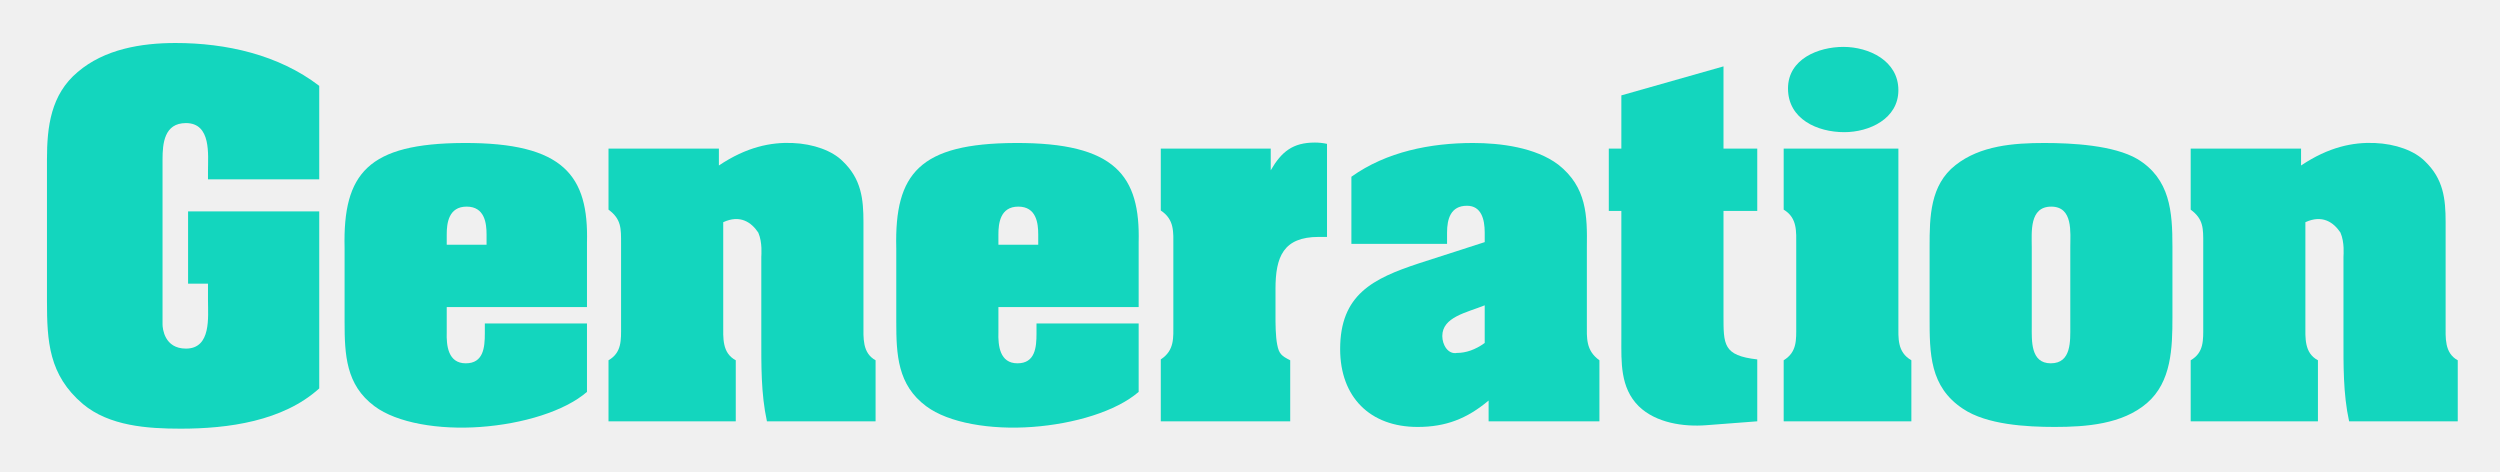
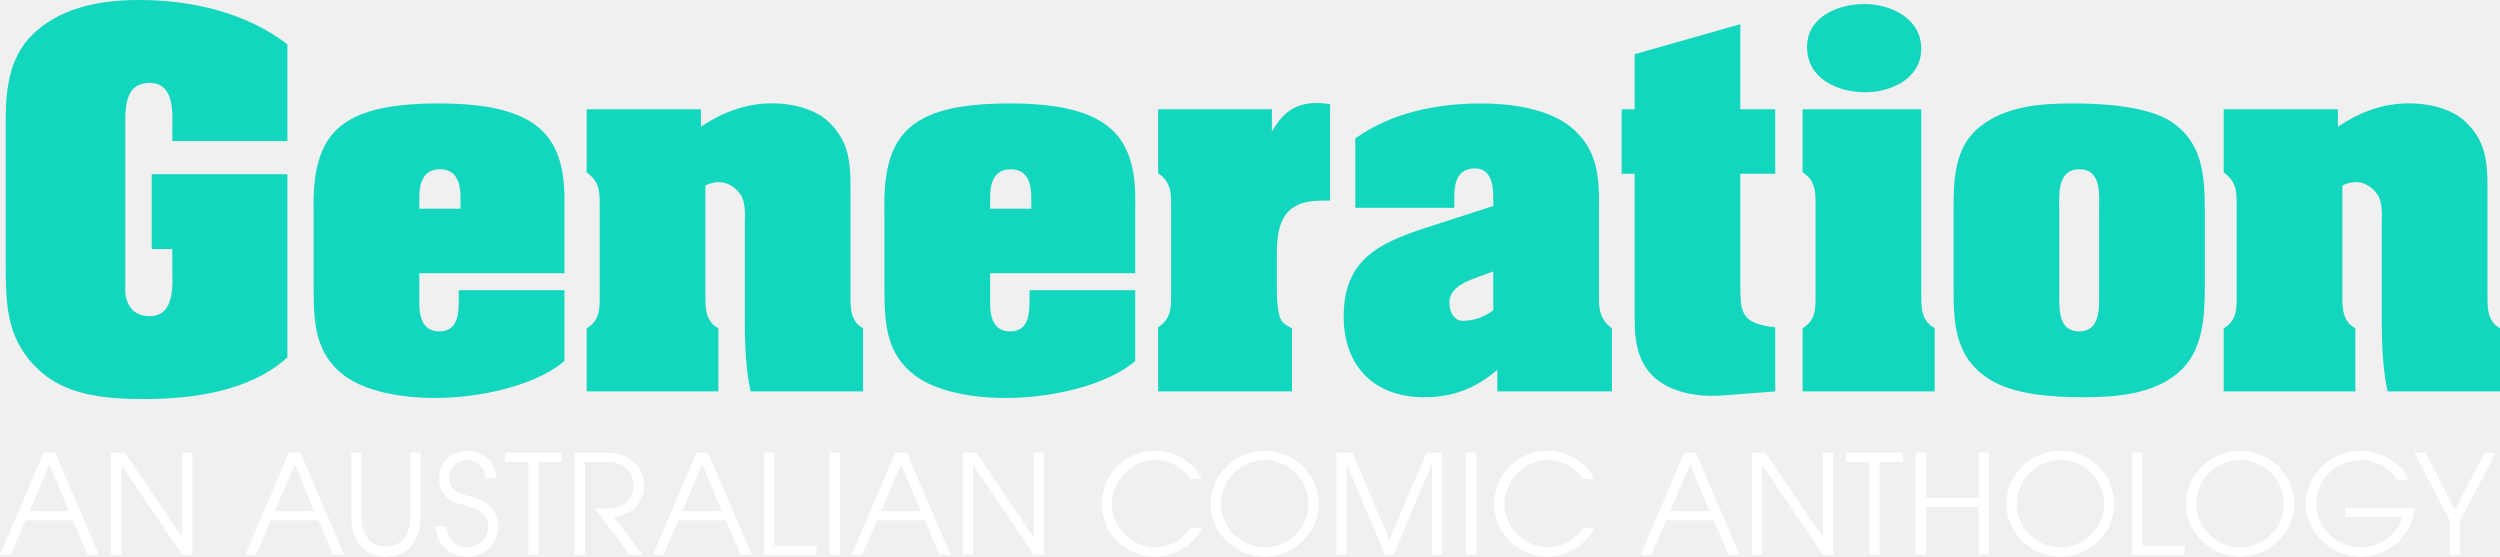
- <svg xmlns="http://www.w3.org/2000/svg" version="1.1" id="Layer_1" x="0px" y="0px" width="407.247px" height="76.811px" viewBox="0 0 407.247 76.811" enable-background="new 0 0 407.247 76.811" xml:space="preserve">
+ <svg xmlns="http://www.w3.org/2000/svg" version="1.1" id="Layer_1" x="0px" y="0px" width="393.612px" height="87.63px" viewBox="0 0 393.612 87.63" enable-background="new 0 0 393.612 87.63" xml:space="preserve">
  <g>
-     <path fill="#13D6BE" d="M52.002,29.216H33.881v-1.339c0-2.68,0.564-7.827-3.596-7.827c-3.525,0-3.808,3.314-3.808,5.923v26.865   c0,0.635,0.282,3.949,3.808,3.949c4.16,0,3.596-5.148,3.596-7.898v-2.68h-3.244V34.434h21.365v28.839   c-5.923,5.359-14.878,6.557-22.563,6.557c-5.429,0-11.634-0.422-15.936-4.018c-5.57-4.725-5.852-10.225-5.852-16.854V25.973   c0-5.358,0.634-10.576,5.006-14.243c4.372-3.737,10.365-4.725,15.936-4.725c8.25,0,16.782,1.904,23.41,6.981V29.216z" />
-     <path fill="#13D6BE" d="M56.132,40.357c-0.282-12.127,3.808-16.993,19.391-17.064c16.358-0.07,20.377,5.359,20.096,16.218v10.506   H72.772v4.09c-0.07,2.186,0.211,5.076,3.103,5.076s3.103-2.609,3.103-4.865v-1.621h16.641v11.141   c-3.667,3.172-10.506,5.217-17.346,5.711c-6.769,0.494-13.609-0.635-17.275-3.385c-4.654-3.455-4.865-8.391-4.865-13.75V40.357z    M79.259,38.171c0-1.763-0.282-4.513-3.243-4.513s-3.244,2.75-3.244,4.513v1.692h6.487V38.171z" />
-     <path fill="#13D6BE" d="M117.106,26.96c4.513-3.032,8.461-3.808,11.987-3.667c3.455,0.142,6.487,1.27,8.179,2.962   c3.032,2.891,3.384,6.135,3.384,9.942v16.64c0,2.186-0.211,4.654,1.975,5.852v9.943h-17.698c-0.987-4.514-0.917-9.238-0.917-13.82   V41.837c0-0.281,0.212-2.327-0.493-3.949c-1.128-1.691-2.961-2.961-5.711-1.691v16.64c0,2.186-0.212,4.654,2.044,5.852v9.943   h-20.73v-9.943c2.186-1.268,2.045-3.312,2.045-5.57V39.652c0-2.397,0.07-3.949-2.045-5.5V24.21h17.98V26.96z" />
-     <path fill="#13D6BE" d="M145.999,40.357c-0.282-12.127,3.808-16.993,19.391-17.064c16.358-0.07,20.377,5.359,20.096,16.218v10.506   H162.64v4.09c-0.07,2.186,0.211,5.076,3.103,5.076s3.103-2.609,3.103-4.865v-1.621h16.641v11.141   c-3.667,3.172-10.506,5.217-17.346,5.711c-6.769,0.494-13.609-0.635-17.275-3.385c-4.654-3.455-4.865-8.391-4.865-13.75V40.357z    M169.126,38.171c0-1.763-0.282-4.513-3.243-4.513s-3.244,2.75-3.244,4.513v1.692h6.487V38.171z" />
-     <path fill="#13D6BE" d="M207.002,27.735c1.762-3.032,3.596-4.513,7.191-4.513c0.635,0,1.34,0.07,1.975,0.212v15.159h-1.34   c-5.781,0-7.051,3.244-7.051,8.462v4.301c0,1.41,0,3.385,0.281,4.795c0.283,1.48,0.705,1.832,2.115,2.537v9.943h-21.082V58.548   c2.256-1.48,2.045-3.525,2.045-5.852V40.146c0-2.328,0.211-4.373-2.045-5.853V24.21h17.91V27.735z" />
-     <path fill="#13D6BE" d="M242.493,65.248c-3.525,2.961-6.98,4.301-11.564,4.301c-7.756,0-12.621-4.865-12.621-12.691   c0-8.885,5.358-11.494,12.832-13.961l10.719-3.456v-1.552c0-2.186-0.564-4.371-2.891-4.371c-2.68,0-3.244,2.186-3.244,4.371v1.834   H220.14v-10.93c5.712-4.09,12.903-5.5,19.813-5.5c4.442,0,10.154,0.705,13.891,3.526c4.654,3.666,4.725,8.32,4.654,13.467v12.41   c0,2.326-0.212,4.371,2.045,5.992v9.943h-18.051V65.248z M241.858,49.736c-2.962,1.197-6.91,1.902-6.91,5.006   c0,1.41,0.916,3.031,2.396,2.75c1.41,0,2.962-0.494,4.514-1.623V49.736z" />
-     <path fill="#13D6BE" d="M280.756,24.21h5.499v10.153h-5.499v16.994c0,4.795-0.071,6.557,5.499,7.191v10.084l-8.319,0.635   c-3.668,0.281-8.18-0.354-11-3.104c-3.032-3.031-2.82-7.191-2.82-11.07v-20.73h-2.045V24.21h2.045v-8.673l16.641-4.725V24.21z" />
-     <path fill="#13D6BE" d="M309.245,52.837c0,2.256-0.211,4.512,2.115,5.852v9.943h-20.801v-9.943c2.186-1.34,2.045-3.312,2.045-5.57   V40.005c0-2.257,0.211-4.513-2.045-5.853V24.21h18.686V52.837z M291.264,14.409c0-4.795,4.936-6.77,9.025-6.77   c4.16,0,8.955,2.257,8.955,7.052c0,4.653-4.725,6.839-8.814,6.839C296.059,21.53,291.264,19.415,291.264,14.409z" />
-     <path fill="#13D6BE" d="M353.887,51.708c0,4.936-0.141,10.508-4.16,13.961c-4.02,3.455-9.942,3.879-15.02,3.879   c-4.582,0-11.07-0.352-14.947-2.961c-5.43-3.596-5.43-9.025-5.43-14.879V40.146c0-4.795,0.07-10.013,4.23-13.256   c4.02-3.173,9.449-3.597,14.455-3.597c4.512,0,11.281,0.353,15.16,2.609c5.358,3.243,5.711,8.603,5.711,14.244V51.708z    M330.971,53.119c0,2.398-0.212,6.064,3.103,6.064c3.384,0,3.173-3.666,3.173-6.064V40.287c0-2.398,0.494-6.628-3.103-6.628   s-3.173,4.16-3.173,6.628V53.119z" />
-     <path fill="#13D6BE" d="M374.839,26.96c4.513-3.032,8.461-3.808,11.987-3.667c3.455,0.142,6.486,1.27,8.179,2.962   c3.032,2.891,3.384,6.135,3.384,9.942v16.64c0,2.186-0.211,4.654,1.975,5.852v9.943h-17.697c-0.988-4.514-0.918-9.238-0.918-13.82   V41.837c0-0.281,0.213-2.327-0.492-3.949c-1.129-1.691-2.963-2.961-5.712-1.691v16.64c0,2.186-0.212,4.654,2.044,5.852v9.943   h-20.729v-9.943c2.187-1.268,2.045-3.312,2.045-5.57V39.652c0-2.397,0.07-3.949-2.045-5.5V24.21h17.98V26.96z" />
+     <path fill="#13D6BE" d="M45.25,22.211H27.129v-1.339c0-2.68,0.564-7.827-3.596-7.827c-3.525,0-3.808,3.314-3.808,5.923v26.865   c0,0.635,0.282,3.949,3.808,3.949c4.16,0,3.596-5.148,3.596-7.898v-2.68h-3.244V27.429H45.25v28.839   c-5.923,5.359-14.878,6.557-22.563,6.557c-5.429,0-11.634-0.422-15.936-4.018c-5.57-4.725-5.852-10.225-5.852-16.853V18.968   c0-5.358,0.634-10.576,5.006-14.243C10.277,0.987,16.271,0,21.841,0c8.25,0,16.782,1.904,23.41,6.981V22.211z" />
+     <path fill="#13D6BE" d="M49.38,33.353c-0.282-12.128,3.808-16.993,19.391-17.064c16.358-0.07,20.377,5.359,20.096,16.218v10.506   H66.021v4.09c-0.07,2.186,0.211,5.076,3.103,5.076s3.103-2.609,3.103-4.865v-1.621h16.641v11.141   c-3.667,3.172-10.506,5.217-17.346,5.711c-6.769,0.494-13.609-0.635-17.275-3.385c-4.654-3.455-4.865-8.391-4.865-13.75V33.353z    M72.508,31.166c0-1.763-0.282-4.513-3.243-4.513s-3.244,2.75-3.244,4.513v1.692h6.487V31.166z" />
+     <path fill="#13D6BE" d="M110.355,19.955c4.513-3.032,8.461-3.808,11.987-3.667c3.455,0.142,6.487,1.27,8.179,2.962   c3.032,2.891,3.384,6.135,3.384,9.942v16.64c0,2.186-0.211,4.654,1.975,5.852v9.943h-17.698c-0.987-4.514-0.917-9.238-0.917-13.82   V34.833c0-0.282,0.212-2.327-0.493-3.949c-1.128-1.691-2.961-2.961-5.711-1.691v16.64c0,2.186-0.212,4.654,2.044,5.852v9.943   h-20.73v-9.943c2.186-1.268,2.045-3.312,2.045-5.57V32.647c0-2.397,0.07-3.949-2.045-5.5v-9.942h17.98V19.955z" />
+     <path fill="#13D6BE" d="M139.248,33.353c-0.282-12.128,3.808-16.993,19.391-17.064c16.358-0.07,20.377,5.359,20.096,16.218v10.506   h-22.846v4.09c-0.07,2.186,0.211,5.076,3.103,5.076s3.103-2.609,3.103-4.865v-1.621h16.641v11.141   c-3.667,3.172-10.506,5.217-17.346,5.711c-6.769,0.494-13.609-0.635-17.275-3.385c-4.654-3.455-4.865-8.391-4.865-13.75V33.353z    M162.375,31.166c0-1.763-0.282-4.513-3.243-4.513s-3.244,2.75-3.244,4.513v1.692h6.487V31.166z" />
+     <path fill="#13D6BE" d="M200.251,20.73c1.762-3.032,3.596-4.513,7.191-4.513c0.635,0,1.34,0.07,1.975,0.212v15.159h-1.34   c-5.781,0-7.051,3.244-7.051,8.462v4.301c0,1.411,0,3.385,0.281,4.795c0.283,1.48,0.705,1.832,2.115,2.537v9.943h-21.082V51.543   c2.256-1.48,2.045-3.525,2.045-5.852V33.141c0-2.327,0.211-4.372-2.045-5.853V17.205h17.91V20.73z" />
+     <path fill="#13D6BE" d="M235.741,58.243c-3.525,2.961-6.98,4.301-11.564,4.301c-7.756,0-12.621-4.865-12.621-12.691   c0-8.885,5.358-11.494,12.832-13.961l10.719-3.455v-1.552c0-2.186-0.564-4.371-2.891-4.371c-2.68,0-3.244,2.186-3.244,4.371v1.834   h-15.583v-10.93c5.712-4.09,12.903-5.5,19.813-5.5c4.442,0,10.154,0.705,13.891,3.526c4.654,3.666,4.725,8.32,4.654,13.467v12.411   c0,2.326-0.212,4.371,2.045,5.992v9.943h-18.051V58.243z M235.106,42.73c-2.962,1.198-6.91,1.903-6.91,5.006   c0,1.41,0.916,3.031,2.396,2.75c1.41,0,2.962-0.494,4.514-1.623V42.73z" />
+     <path fill="#13D6BE" d="M274.005,17.205h5.499v10.153h-5.499v16.993c0,4.795-0.071,6.557,5.499,7.192v10.084l-8.319,0.635   c-3.668,0.281-8.18-0.354-11-3.104c-3.032-3.031-2.82-7.191-2.82-11.07v-20.73h-2.045V17.205h2.045V8.532l16.641-4.725V17.205z" />
+     <path fill="#13D6BE" d="M302.493,45.833c0,2.256-0.211,4.512,2.115,5.852v9.943h-20.801v-9.943c2.186-1.34,2.045-3.312,2.045-5.57   V33c0-2.257,0.211-4.513-2.045-5.853v-9.942h18.686V45.833z M284.513,7.404c0-4.795,4.936-6.77,9.025-6.77   c4.16,0,8.955,2.257,8.955,7.052c0,4.653-4.725,6.839-8.814,6.839C289.308,14.525,284.513,12.41,284.513,7.404z" />
+     <path fill="#13D6BE" d="M347.136,44.704c0,4.935-0.141,10.507-4.16,13.96c-4.02,3.455-9.942,3.879-15.02,3.879   c-4.582,0-11.07-0.352-14.947-2.961c-5.43-3.596-5.43-9.025-5.43-14.878V33.141c0-4.795,0.07-10.013,4.23-13.256   c4.02-3.173,9.449-3.597,14.455-3.597c4.512,0,11.281,0.353,15.16,2.609c5.358,3.243,5.711,8.603,5.711,14.243V44.704z    M324.22,46.114c0,2.398-0.212,6.064,3.103,6.064c3.384,0,3.173-3.666,3.173-6.064V33.281c0-2.397,0.494-6.628-3.103-6.628   s-3.173,4.16-3.173,6.628V46.114z" />
+     <path fill="#13D6BE" d="M368.088,19.955c4.513-3.032,8.461-3.808,11.987-3.667c3.455,0.142,6.486,1.27,8.179,2.962   c3.032,2.891,3.384,6.135,3.384,9.942v16.64c0,2.186-0.211,4.654,1.975,5.852v9.943h-17.697c-0.988-4.514-0.918-9.238-0.918-13.82   V34.833c0-0.282,0.213-2.327-0.492-3.949c-1.129-1.691-2.963-2.961-5.712-1.691v16.64c0,2.186-0.212,4.654,2.044,5.852v9.943   h-20.729v-9.943c2.187-1.268,2.045-3.312,2.045-5.57V32.647c0-2.397,0.07-3.949-2.045-5.5v-9.942h17.98V19.955z" />
+   </g>
+   <g>
+     <path fill="#FFFFFF" d="M6.867,71.27h1.807l6.891,16.07h-1.759l-2.313-5.42H4.023l-2.361,5.42H0L6.867,71.27z M10.866,80.474   l-3.084-7.372l-3.156,7.372H10.866z" />
+     <path fill="#FFFFFF" d="M17.488,71.27h2.168l9.011,13.348V71.27h1.614v16.07h-1.614l-9.565-14.143V87.34h-1.614V71.27z" />
+     <path fill="#FFFFFF" d="M45.503,71.27h1.807l6.891,16.07h-1.759l-2.313-5.42H42.66l-2.361,5.42h-1.662L45.503,71.27z    M49.502,80.474l-3.084-7.372l-3.156,7.372H49.502z" />
+     <path fill="#FFFFFF" d="M56.914,71.27v10.023c0,2.963,1.47,4.771,3.855,4.771s3.855-1.808,3.855-4.771V71.27h1.614v10.023   c0,3.928-2.096,6.336-5.469,6.336c-3.373,0-5.469-2.408-5.469-6.336V71.27H56.914z" />
+     <path fill="#FFFFFF" d="M70.292,82.835c0.241,2.12,1.445,3.349,3.349,3.349c1.735,0,3.205-1.494,3.205-3.229   c0-1.711-1.084-2.723-3.59-3.373c-1.663-0.41-2.361-0.746-3.012-1.397c-0.723-0.723-1.132-1.734-1.132-2.843   c0-2.529,1.927-4.361,4.554-4.361c2.481,0,4.433,1.904,4.433,4.361h-1.687c-0.121-1.734-1.301-2.916-2.916-2.916   c-1.566,0-2.771,1.254-2.771,2.867c0,1.471,0.771,2.169,3.156,2.844c1.903,0.529,2.265,0.674,2.987,1.277   c0.988,0.843,1.59,2.144,1.59,3.469c0,2.627-2.192,4.746-4.891,4.746c-2.843,0-4.867-1.927-4.987-4.794H70.292z" />
+     <path fill="#FFFFFF" d="M83.189,72.715h-3.687V71.27h8.987v1.445h-3.686V87.34h-1.614V72.715z" />
+     <path fill="#FFFFFF" d="M90.473,71.27h4.096c1.639,0,2.891,0.169,3.662,0.458c1.952,0.796,3.156,2.603,3.156,4.747   c0,2.674-1.976,4.697-4.771,4.866l4.53,5.999h-2l-5.47-7.275c2.434,0,2.939-0.049,3.71-0.338c1.494-0.529,2.385-1.807,2.385-3.373   c0-1.205-0.699-2.434-1.734-3.035c-0.771-0.434-1.663-0.604-3.132-0.604h-2.819V87.34h-1.614V71.27z" />
+     <path fill="#FFFFFF" d="M109.664,71.27h1.807l6.891,16.07h-1.759l-2.313-5.42h-7.469l-2.361,5.42h-1.662L109.664,71.27z    M113.664,80.474l-3.084-7.372l-3.156,7.372H113.664z" />
+     <path fill="#FFFFFF" d="M120.286,71.27h1.614v14.625h6.65v1.445h-8.264V71.27z" />
+     <path fill="#FFFFFF" d="M130.604,71.27h1.614v16.07h-1.614V71.27z" />
+     <path fill="#FFFFFF" d="M140.964,71.27h1.807l6.891,16.07h-1.759l-2.313-5.42h-7.469l-2.361,5.42h-1.662L140.964,71.27z    M144.963,80.474l-3.084-7.372l-3.156,7.372H144.963z" />
+     <path fill="#FFFFFF" d="M151.585,71.27h2.168l9.011,13.348V71.27h1.614v16.07h-1.614l-9.565-14.143V87.34h-1.614V71.27z" />
+     <path fill="#FFFFFF" d="M189.262,83.125c-1.494,2.771-4.337,4.505-7.373,4.505c-4.674,0-8.433-3.686-8.433-8.239   c0-4.747,3.662-8.409,8.457-8.409c3.012,0,6.264,1.977,7.276,4.409h-1.783c-1.229-1.831-3.349-2.964-5.59-2.964   c-3.614,0-6.746,3.205-6.746,6.916c0,3.662,3.18,6.842,6.818,6.842c2.145,0,4.072-1.061,5.59-3.06H189.262z" />
+     <path fill="#FFFFFF" d="M207.631,79.39c0,4.481-3.88,8.239-8.505,8.239c-4.626,0-8.505-3.758-8.505-8.239   c0-4.65,3.783-8.409,8.505-8.409S207.631,74.715,207.631,79.39z M192.235,79.39c0,3.687,3.156,6.794,6.891,6.794   c3.734,0,6.891-3.107,6.891-6.794c0-3.854-3.084-6.964-6.891-6.964C195.319,72.426,192.235,75.536,192.235,79.39z" />
+     <path fill="#FFFFFF" d="M210.423,71.27h2.482l5.83,13.686l5.855-13.686h2.48v16.07h-1.613V73.03L219.41,87.34h-1.374l-5.998-14.311   V87.34h-1.615V71.27z" />
+     <path fill="#FFFFFF" d="M230.833,71.27h1.613v16.07h-1.613V71.27z" />
+     <path fill="#FFFFFF" d="M251.063,83.125c-1.494,2.771-4.338,4.505-7.373,4.505c-4.674,0-8.434-3.686-8.434-8.239   c0-4.747,3.662-8.409,8.457-8.409c3.012,0,6.265,1.977,7.276,4.409h-1.782c-1.229-1.831-3.35-2.964-5.59-2.964   c-3.614,0-6.746,3.205-6.746,6.916c0,3.662,3.18,6.842,6.818,6.842c2.145,0,4.071-1.061,5.59-3.06H251.063z" />
+     <path fill="#FFFFFF" d="M265.2,71.27h1.807l6.891,16.07h-1.759l-2.313-5.42h-7.469l-2.361,5.42h-1.662L265.2,71.27z    M269.199,80.474l-3.084-7.372l-3.156,7.372H269.199z" />
+     <path fill="#FFFFFF" d="M275.821,71.27h2.168L287,84.618V71.27h1.614v16.07H287l-9.565-14.143V87.34h-1.613V71.27z" />
+     <path fill="#FFFFFF" d="M294.309,72.715h-3.687V71.27h8.986v1.445h-3.686V87.34h-1.614V72.715z" />
+     <path fill="#FFFFFF" d="M301.592,71.27h1.614v7.084h8.312V71.27h1.613v16.07h-1.613v-7.541h-8.312v7.541h-1.614V71.27z" />
+     <path fill="#FFFFFF" d="M332.899,79.39c0,4.481-3.879,8.239-8.505,8.239s-8.505-3.758-8.505-8.239c0-4.65,3.783-8.409,8.505-8.409   C329.117,70.981,332.899,74.715,332.899,79.39z M317.504,79.39c0,3.687,3.156,6.794,6.891,6.794c3.735,0,6.892-3.107,6.892-6.794   c0-3.854-3.084-6.964-6.892-6.964C320.588,72.426,317.504,75.536,317.504,79.39z" />
+     <path fill="#FFFFFF" d="M335.692,71.27h1.614v14.625h6.649v1.445h-8.264V71.27z" />
+     <path fill="#FFFFFF" d="M361.198,79.39c0,4.481-3.88,8.239-8.506,8.239s-8.505-3.758-8.505-8.239c0-4.65,3.782-8.409,8.505-8.409   S361.198,74.715,361.198,79.39z M345.802,79.39c0,3.687,3.156,6.794,6.891,6.794s6.891-3.107,6.891-6.794   c0-3.854-3.084-6.964-6.891-6.964S345.802,75.536,345.802,79.39z" />
+     <path fill="#FFFFFF" d="M380.192,79.944c-0.361,4.361-4.047,7.686-8.504,7.686c-4.675,0-8.626-3.807-8.626-8.264   c0-4.65,3.831-8.385,8.577-8.385c2.023,0,3.855,0.627,5.396,1.855c1.157,0.916,1.832,1.783,2.169,2.723h-1.807   c-1.061-1.855-3.349-3.133-5.638-3.133c-3.951,0-7.084,3.084-7.084,6.964c0,3.71,3.205,6.794,7.084,6.794   c2.963,0,5.782-2.072,6.48-4.795h-8.963v-1.445H380.192z" />
+     <path fill="#FFFFFF" d="M385.714,81.967l-5.59-10.697h1.783l4.602,9.012l4.698-9.012h1.759l-5.639,10.697v5.373h-1.613V81.967z" />
  </g>
</svg>
